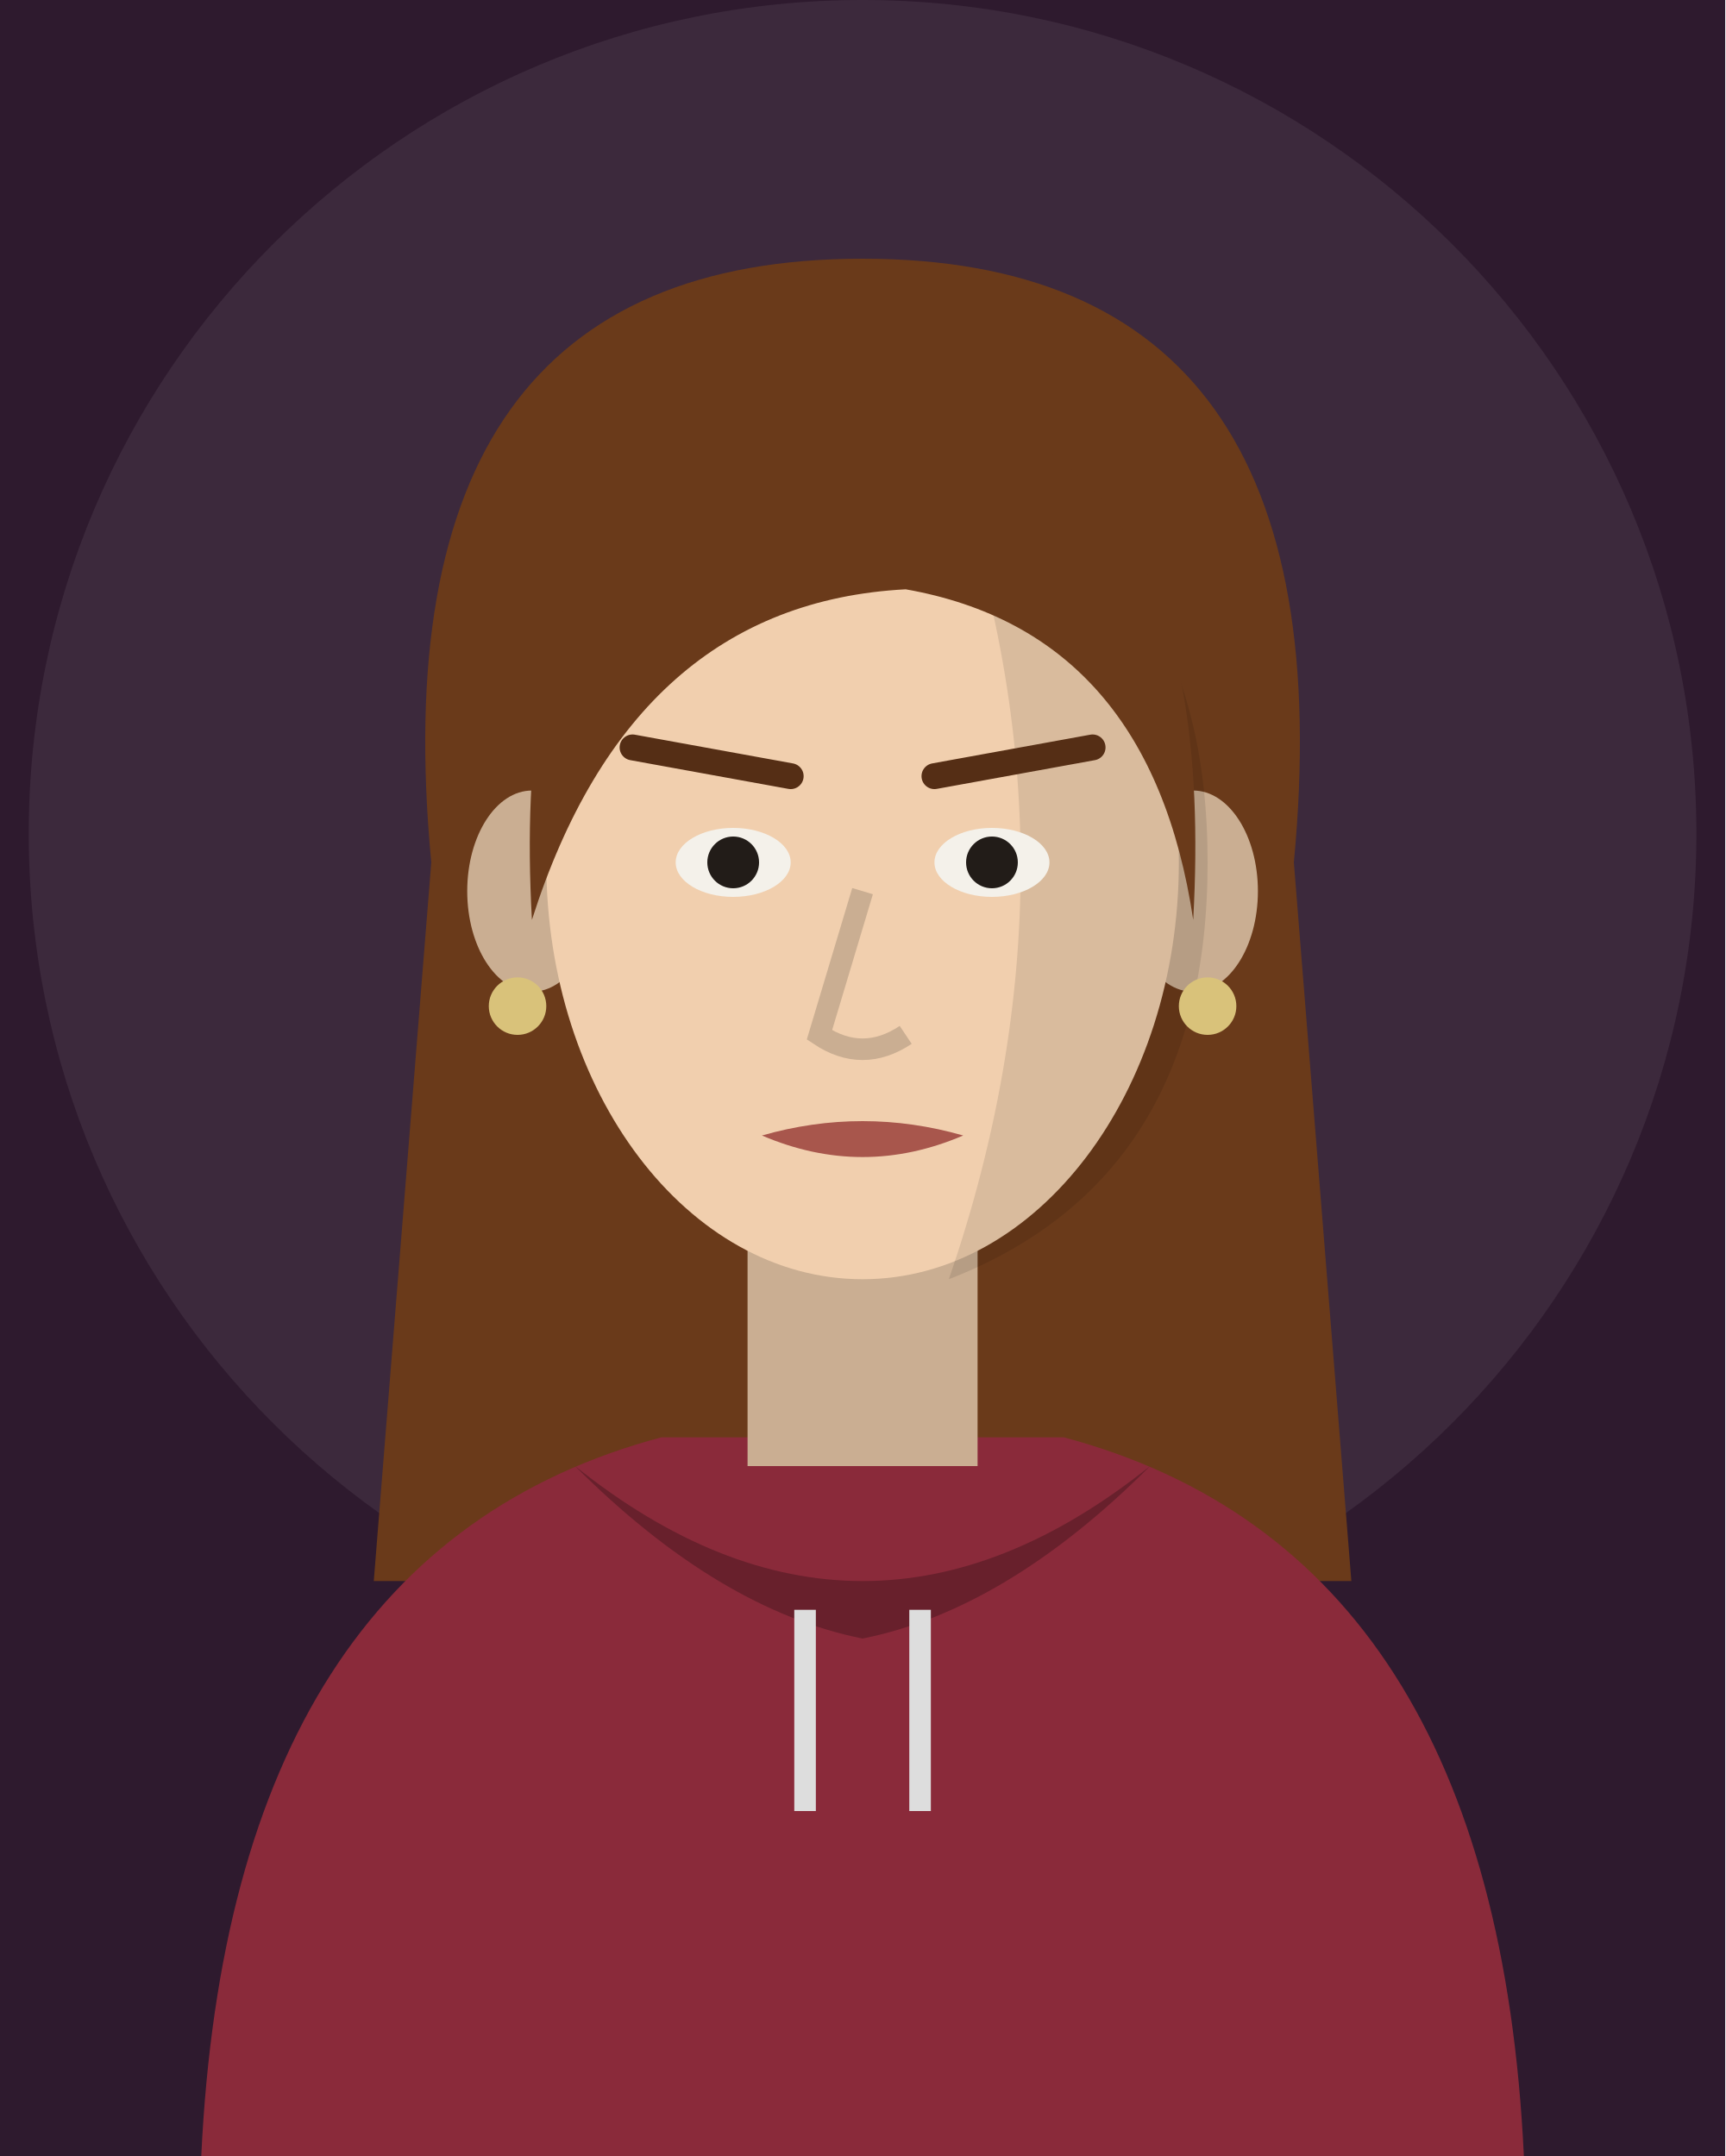
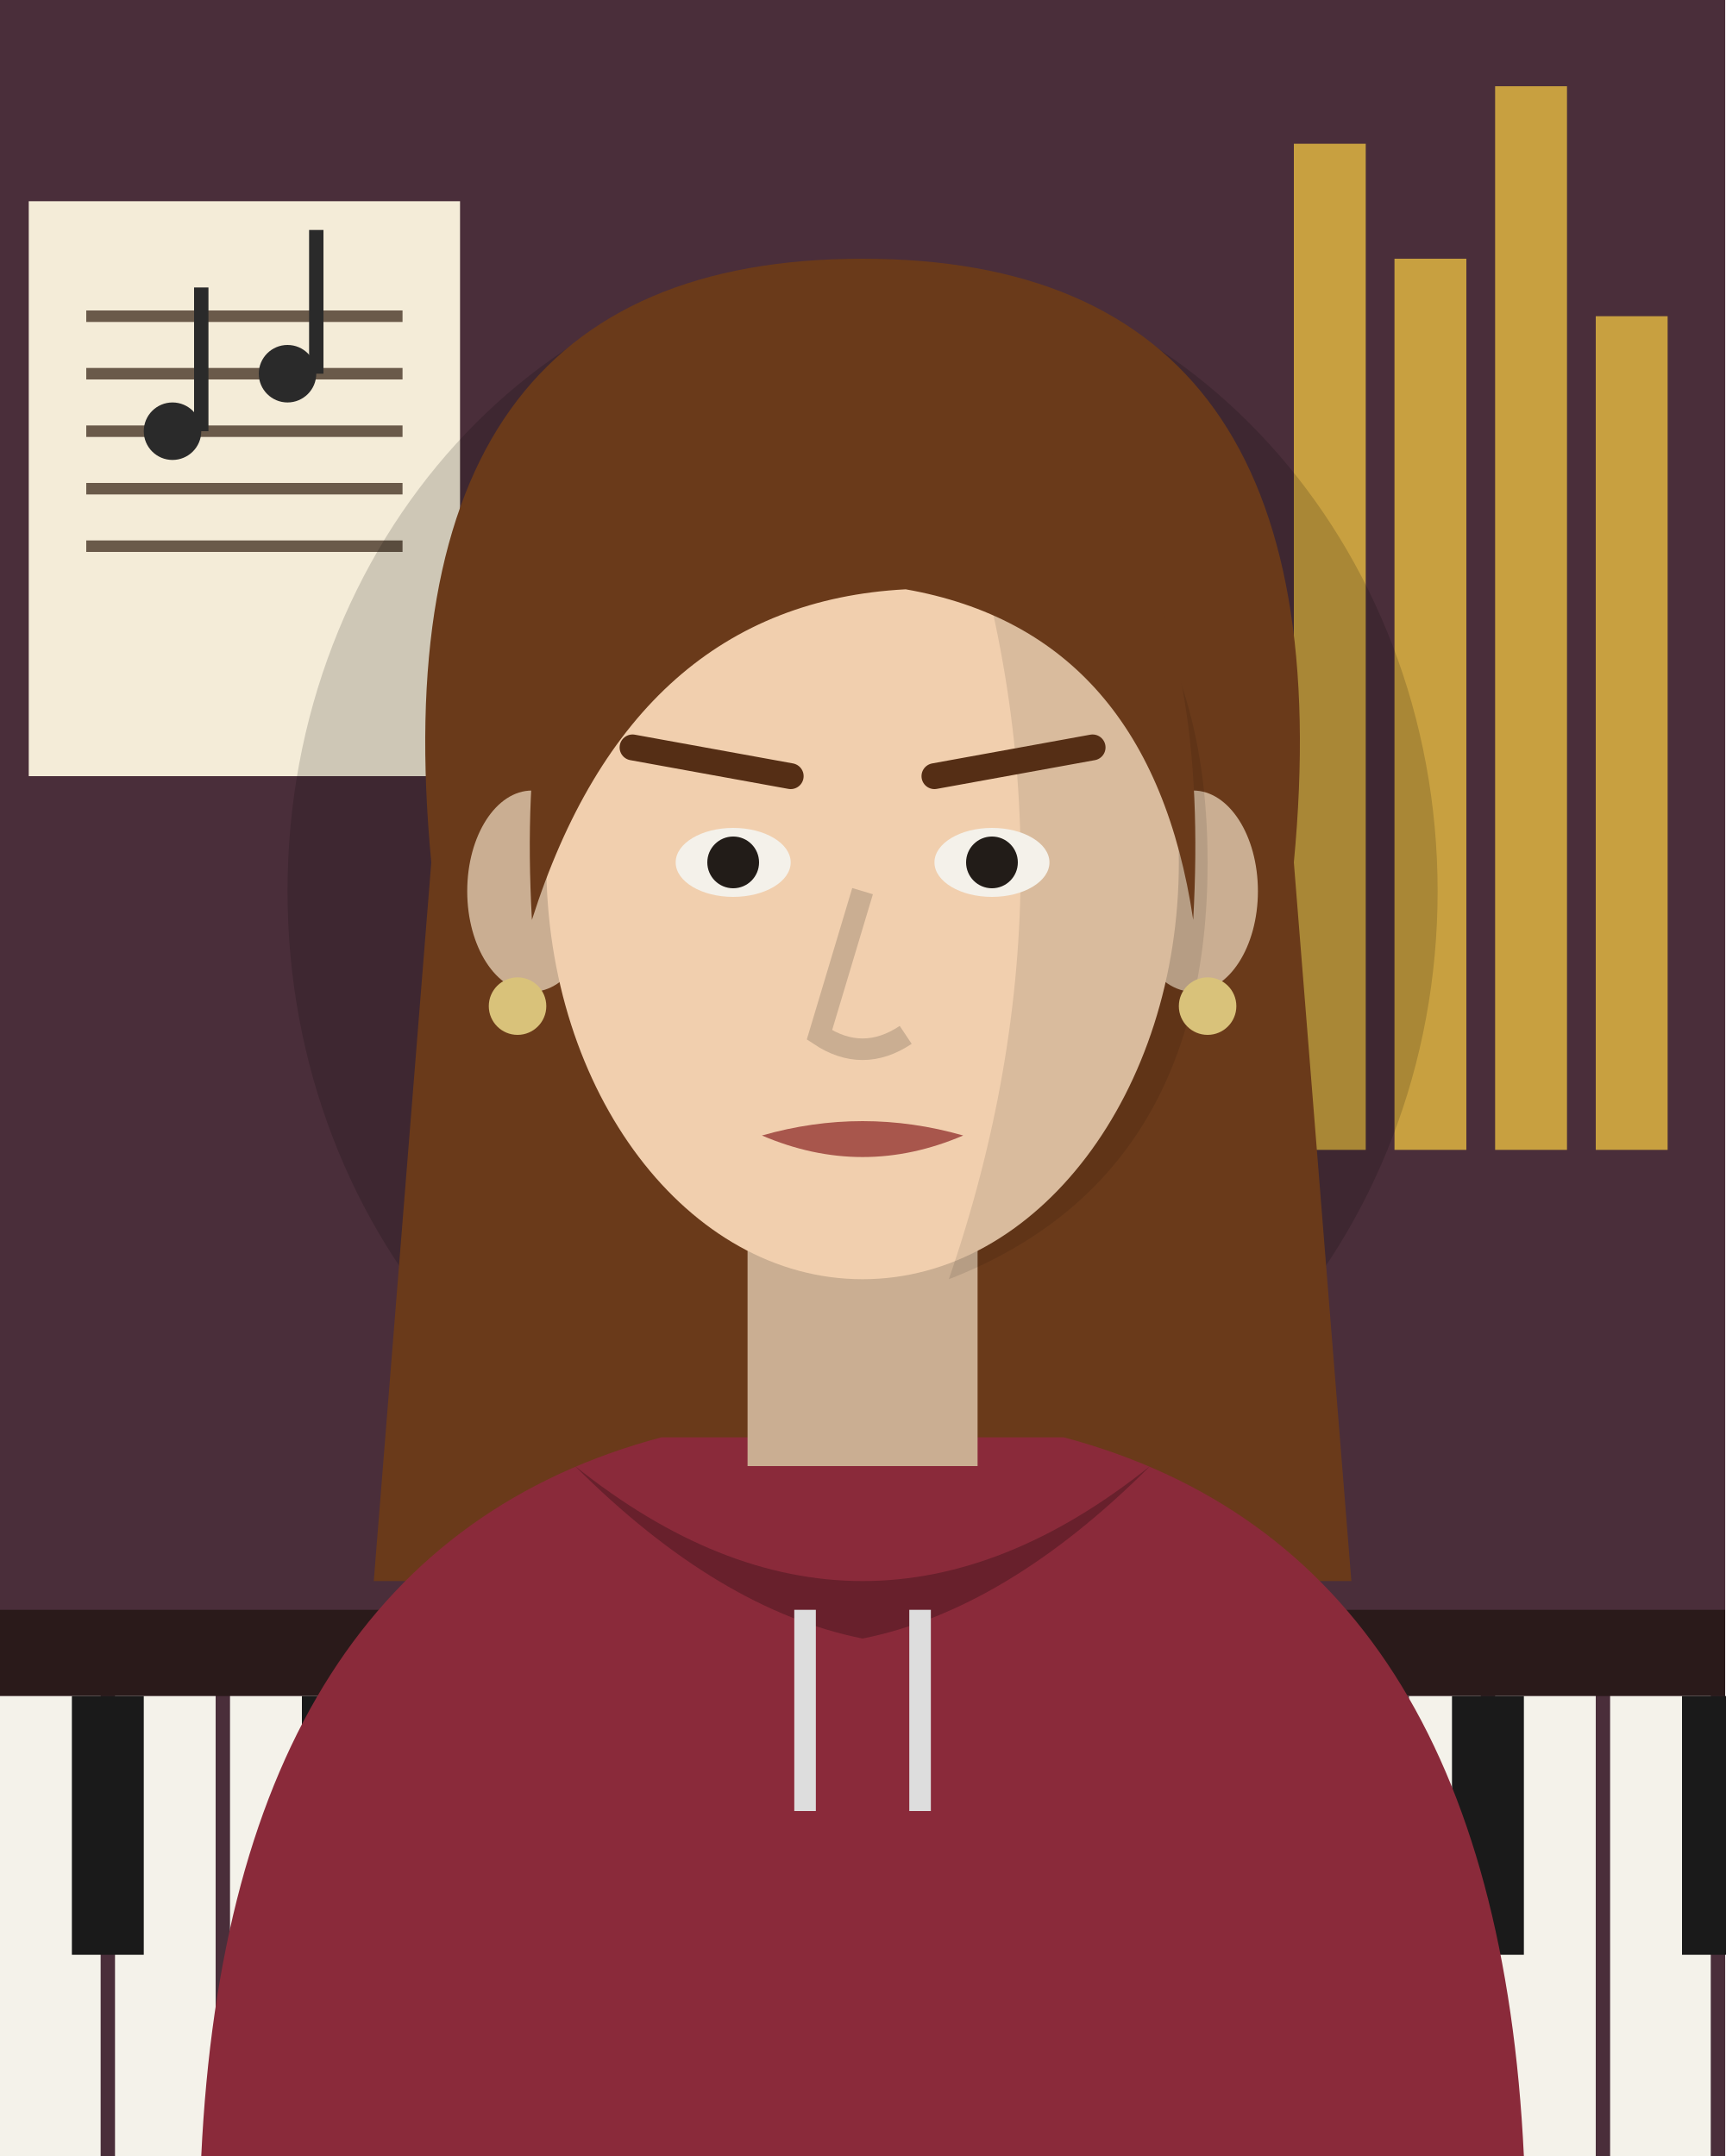
<svg xmlns="http://www.w3.org/2000/svg" viewBox="0 0 120 150" role="img" aria-label="Lucía Ferrer">
  <style>.fx{transform-box:fill-box;transform-origin:center}.tw{animation:tw 3s ease-in-out infinite}.pu{animation:pu 4s ease-in-out infinite}@keyframes tw{50%{opacity:.25}}@keyframes pu{50%{opacity:.55}}@keyframes spin{to{transform:rotate(360deg)}}@media (prefers-reduced-motion:reduce){*{animation:none!important}}</style>
-   <rect width="120" height="150" fill="#2e1a2e" />
-   <circle cx="60" cy="58" r="58" fill="#fff" opacity=".07" />
+   <rect width="120" height="150" fill="#4a2e3a" />
+   <rect x="2" y="14" width="30" height="40" fill="#f4ecd8" />
+   <path d="M6 22 H28 M6 26 H28 M6 30 H28 M6 34 H28 M6 38 H28" stroke="#6a5a4a" stroke-width=".8" />
+   <circle cx="12" cy="30" r="2" fill="#2a2a2a" />
+   <circle cx="20" cy="26" r="2" fill="#2a2a2a" />
+   <path d="M14 30 V20 M22 26 V16" stroke="#2a2a2a" stroke-width="1" />
+   <g fill="#c8a040">
+     <rect x="90" y="10" width="5" height="70" />
+     <rect x="97" y="18" width="5" height="62" />
+     <rect x="104" y="6" width="5" height="74" />
+     <rect x="111" y="22" width="5" height="58" />
+   </g>
+   <rect x="0" y="112" width="120" height="6" fill="#2a1a1a" />
+   <rect x="0" y="118" width="7" height="32" fill="#f4f2ea" />
+   <rect x="8" y="118" width="7" height="32" fill="#f4f2ea" />
+   <rect x="16" y="118" width="7" height="32" fill="#f4f2ea" />
+   <rect x="24" y="118" width="7" height="32" fill="#f4f2ea" />
+   <rect x="32" y="118" width="7" height="32" fill="#f4f2ea" />
+   <rect x="40" y="118" width="7" height="32" fill="#f4f2ea" />
+   <rect x="48" y="118" width="7" height="32" fill="#f4f2ea" />
+   <rect x="56" y="118" width="7" height="32" fill="#f4f2ea" />
+   <rect x="64" y="118" width="7" height="32" fill="#f4f2ea" />
+   <rect x="72" y="118" width="7" height="32" fill="#f4f2ea" />
+   <rect x="80" y="118" width="7" height="32" fill="#f4f2ea" />
+   <rect x="88" y="118" width="7" height="32" fill="#f4f2ea" />
+   <rect x="96" y="118" width="7" height="32" fill="#f4f2ea" />
+   <rect x="104" y="118" width="7" height="32" fill="#f4f2ea" />
+   <rect x="112" y="118" width="7" height="32" fill="#f4f2ea" />
+   <rect x="5" y="118" width="5" height="18" fill="#1a1a1a" />
+   <rect x="21" y="118" width="5" height="18" fill="#1a1a1a" />
+   <rect x="29" y="118" width="5" height="18" fill="#1a1a1a" />
+   <rect x="45" y="118" width="5" height="18" fill="#1a1a1a" />
+   <rect x="53" y="118" width="5" height="18" fill="#1a1a1a" />
+   <rect x="69" y="118" width="5" height="18" fill="#1a1a1a" />
+   <rect x="77" y="118" width="5" height="18" fill="#1a1a1a" />
+   <rect x="93" y="118" width="5" height="18" fill="#1a1a1a" />
+   <rect x="101" y="118" width="5" height="18" fill="#1a1a1a" />
+   <rect x="117" y="118" width="5" height="18" fill="#1a1a1a" />
+   <ellipse cx="60" cy="62" rx="40" ry="44" fill="#000" opacity=".16" />
  <path d="M30 60 Q26 18 60 18 Q94 18 90 60 L94 110 H26Z" fill="#6a3a1a" />
  <path d="M14 150 Q16 108 46 100 H74 Q104 108 106 150Z" fill="#8a2a3a" />
  <path d="M40 102 Q60 118 80 102 Q70 112 60 114 Q50 112 40 102Z" fill="#68202c" />
  <path d="M56 112V126M64 112V126" stroke="#ddd" stroke-width="1.5" />
  <rect x="52" y="86" width="16" height="16" fill="#caae92" />
  <ellipse cx="37" cy="62" rx="4.5" ry="7" fill="#caae92" />
  <ellipse cx="83" cy="62" rx="4.5" ry="7" fill="#caae92" />
  <ellipse cx="60" cy="60" rx="22" ry="29" fill="#f1cfae" />
  <path d="M66 32 Q84 38 84 60 Q84 82 66 89 Q76 60 66 32Z" fill="#000" opacity=".1" />
  <path d="M37 64 Q35 28 60 28 Q85 28 83 64 Q80 44 63 41 Q44 42 37 64Z" fill="#6a3a1a" />
  <path d="M44 52 L55 54 M65 54 L76 52" stroke="#552e15" stroke-width="1.8" stroke-linecap="round" />
  <ellipse cx="51" cy="60" rx="4" ry="2.4" fill="#f4f1ea" />
  <circle cx="51" cy="60" r="1.8" fill="#221c18" />
  <ellipse cx="69" cy="60" rx="4" ry="2.4" fill="#f4f1ea" />
  <circle cx="69" cy="60" r="1.8" fill="#221c18" />
  <path d="M60 62 L57 72 Q60 74 63 72" fill="none" stroke="#caae92" stroke-width="1.5" />
  <path d="M53 79 Q60 77 67 79 Q60 82 53 79Z" fill="#a8564c" />
  <circle cx="36" cy="70" r="2" fill="#d9c27a" />
  <circle cx="84" cy="70" r="2" fill="#d9c27a" />
</svg>
